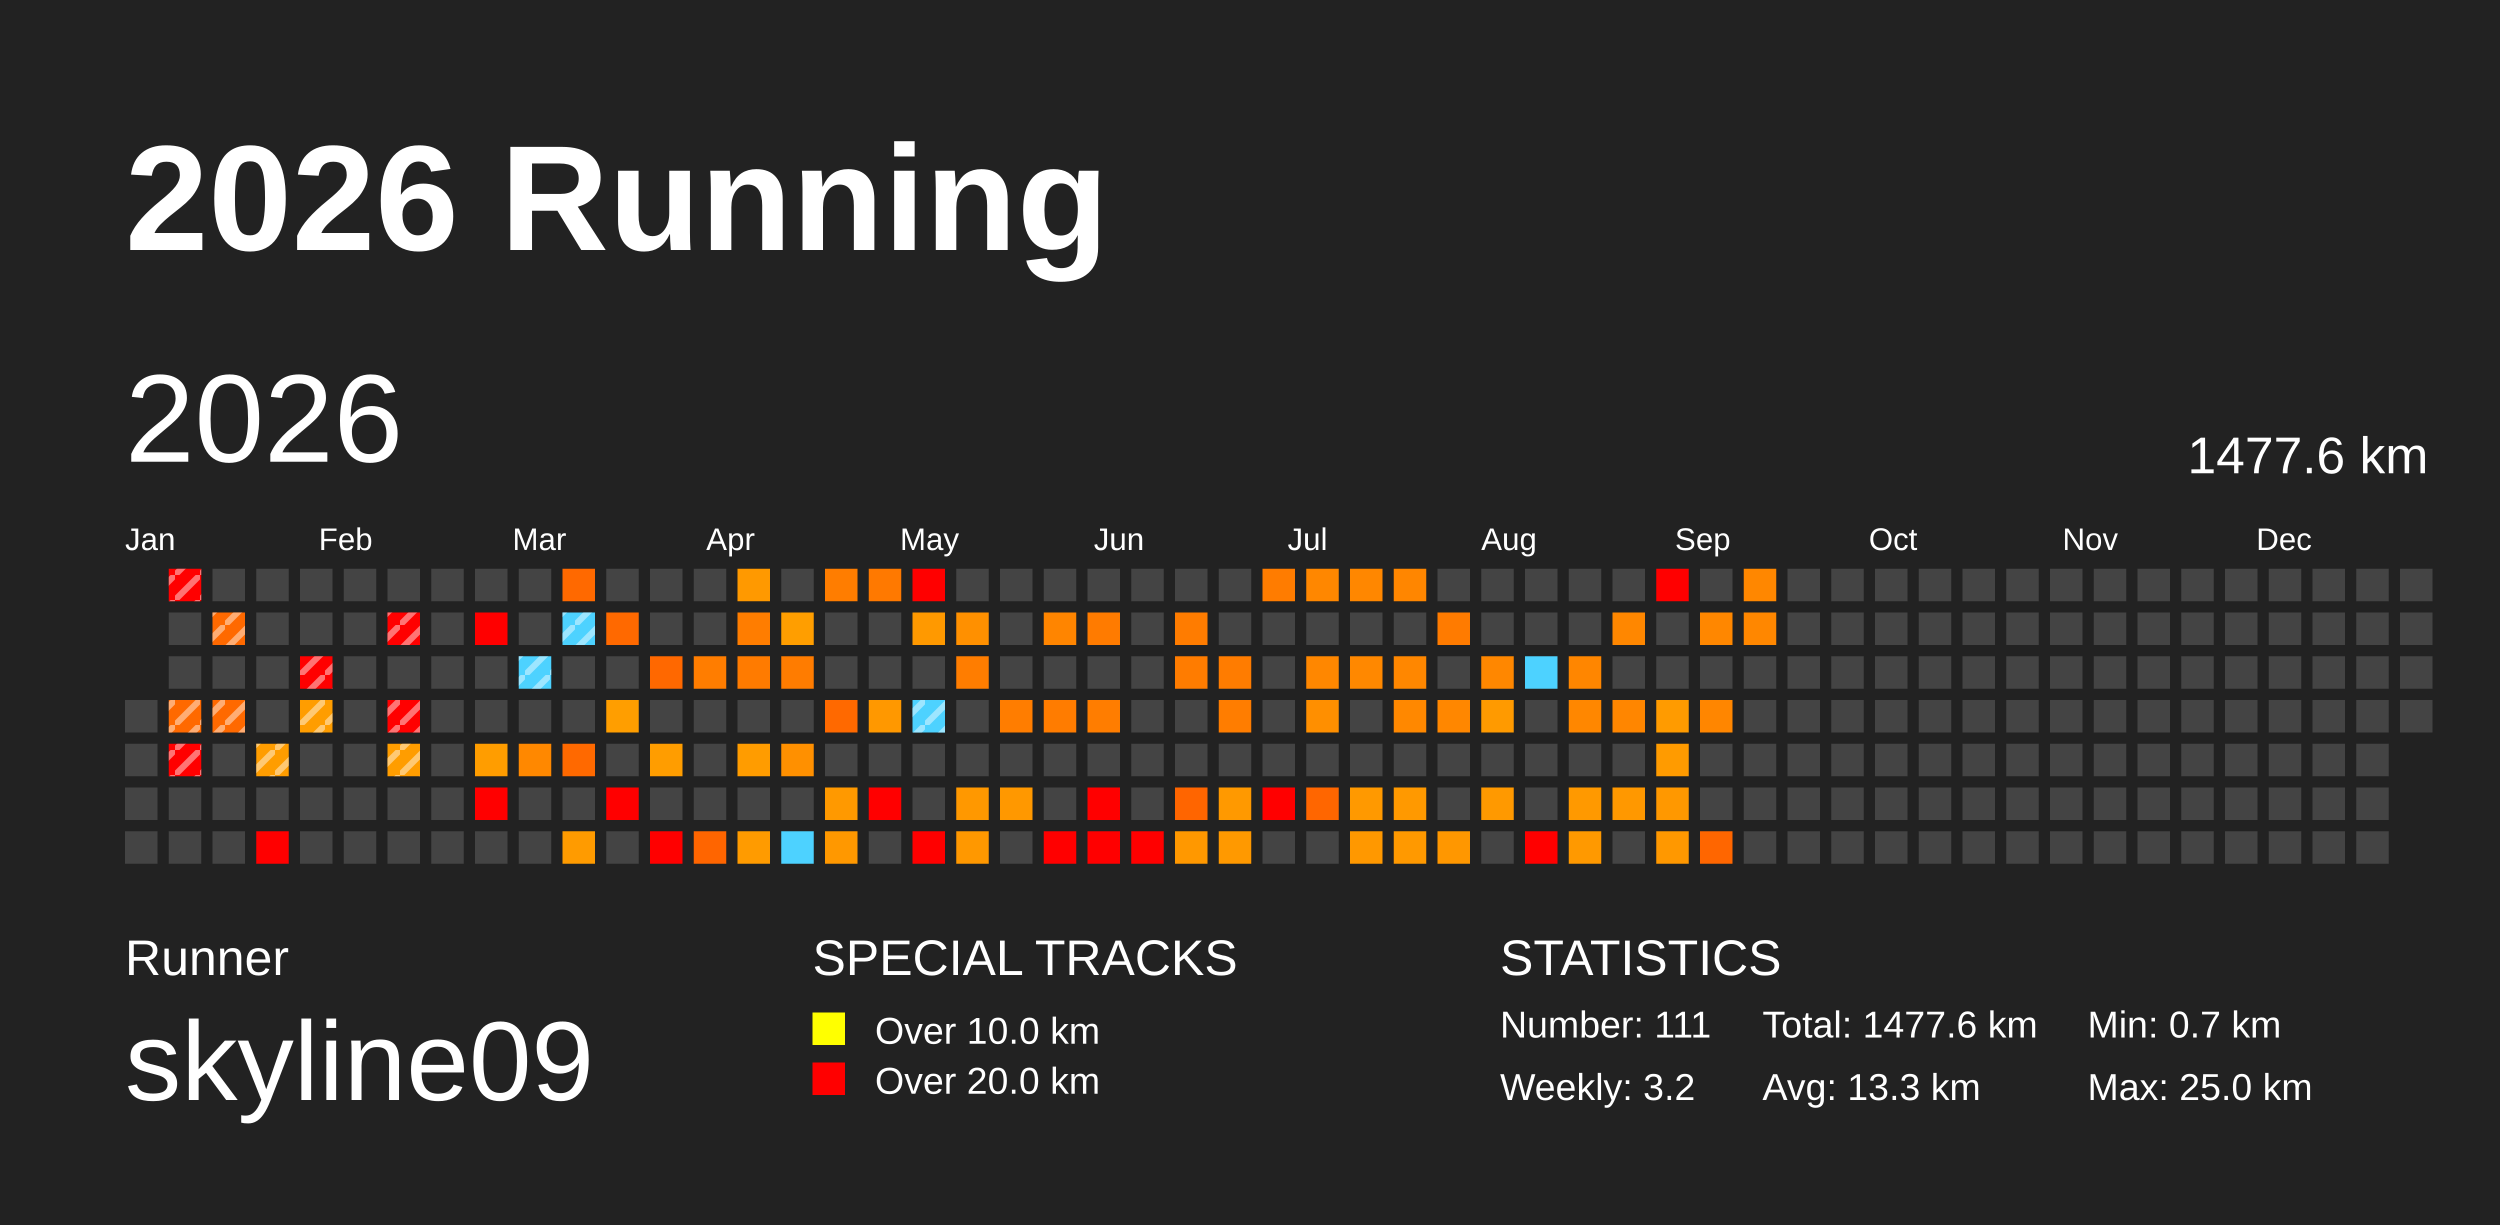
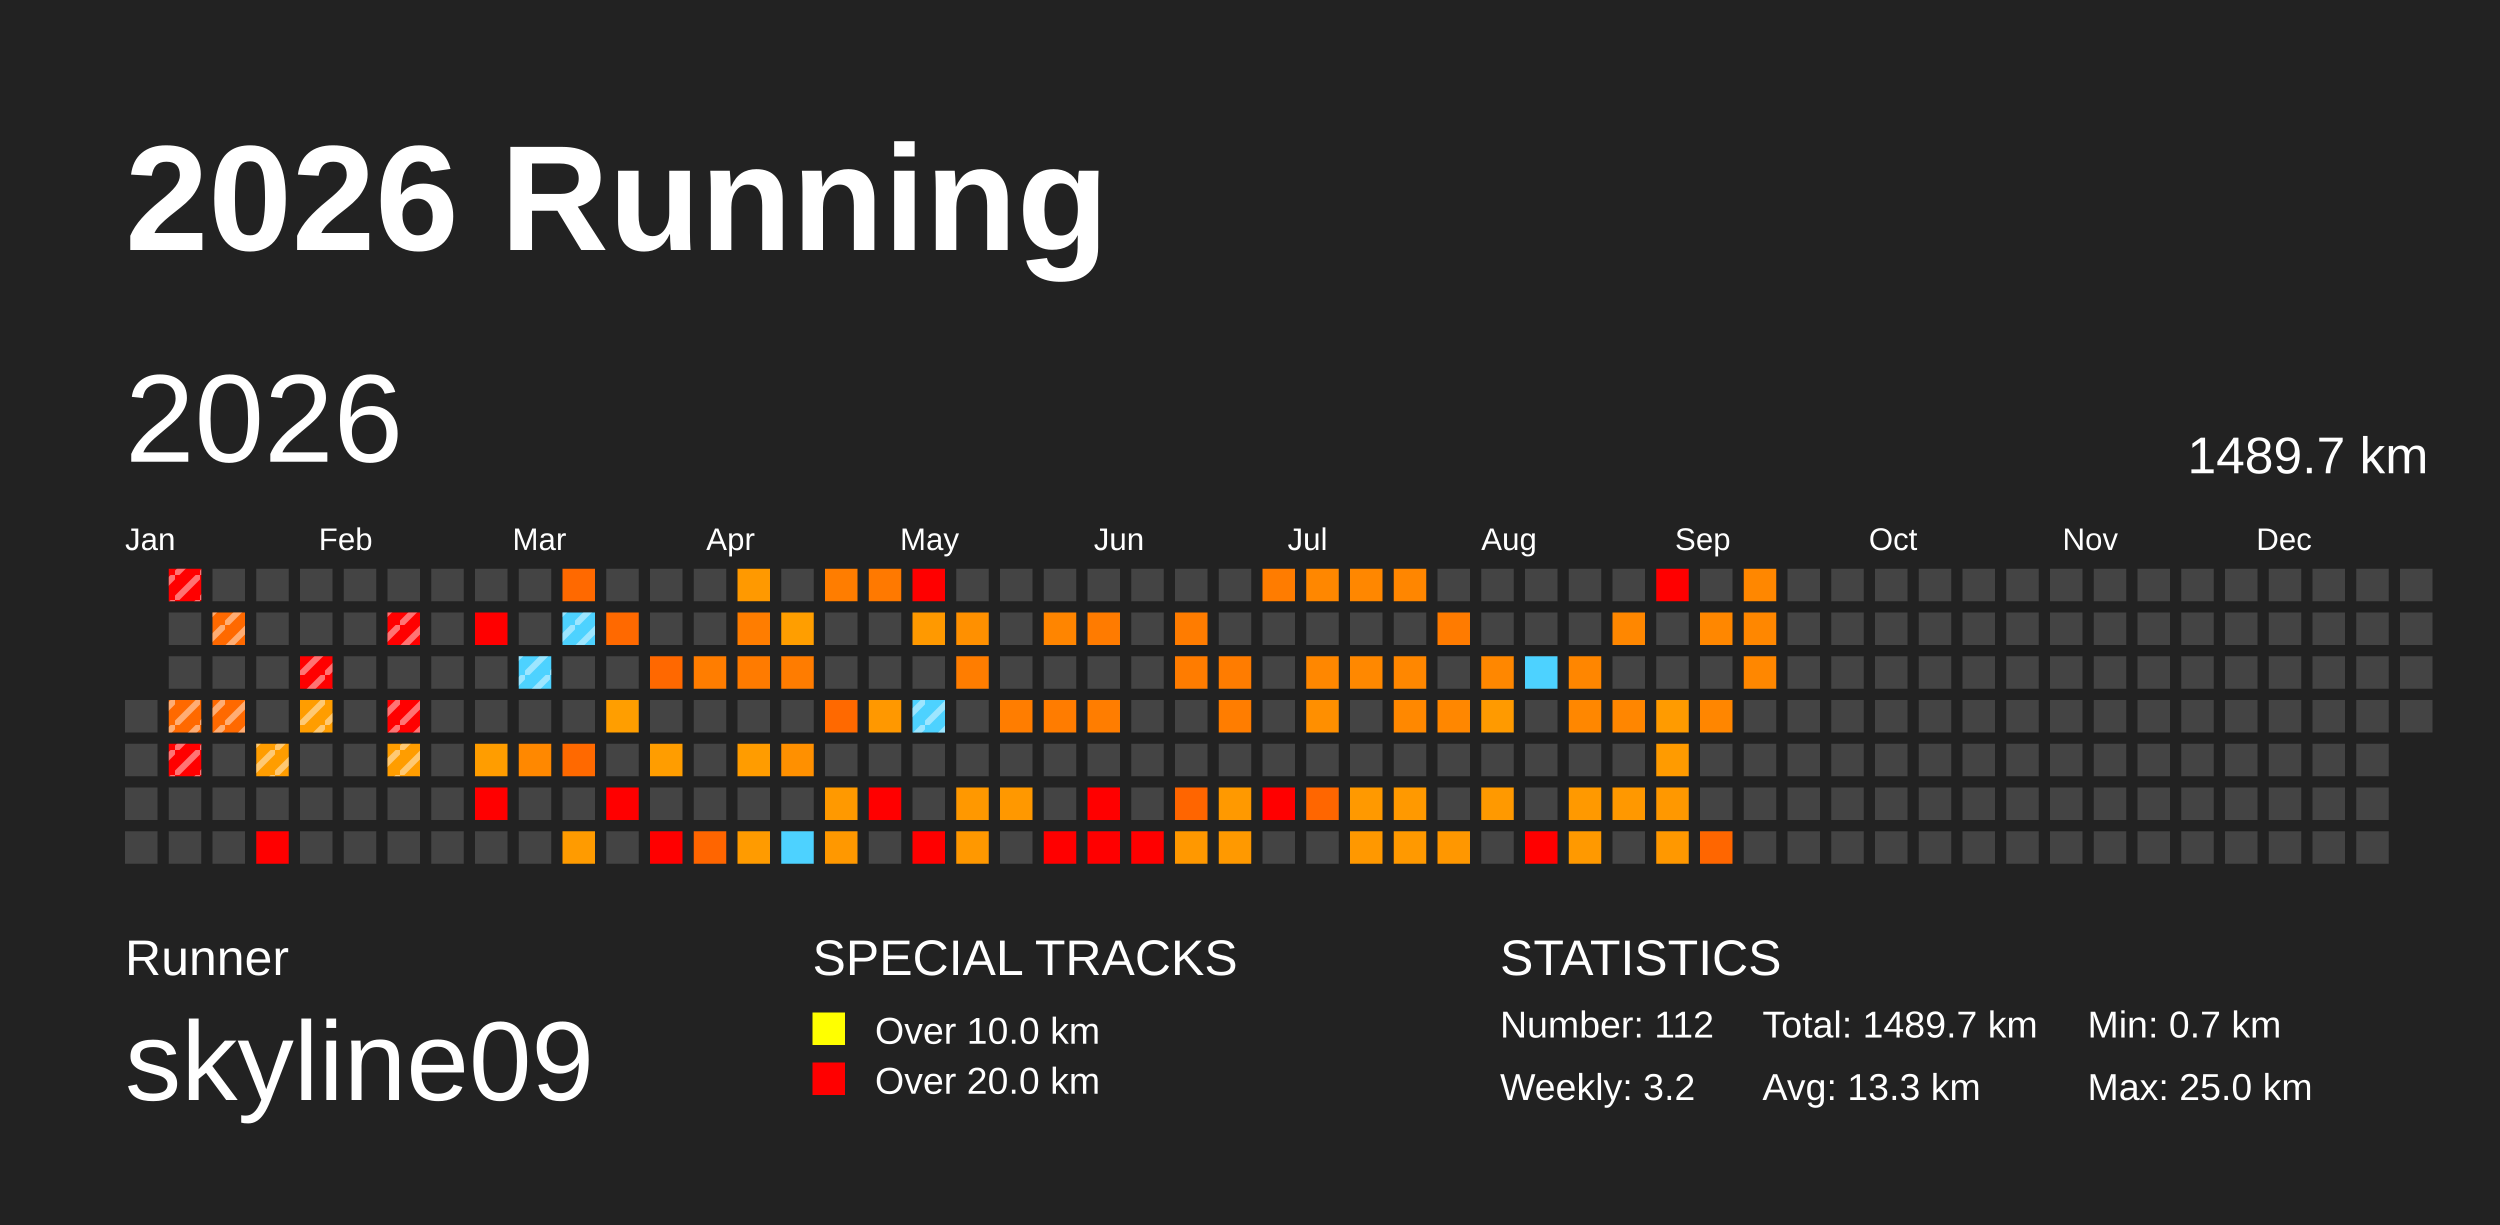
<svg xmlns="http://www.w3.org/2000/svg" baseProfile="full" height="98mm" version="1.1" viewBox="0,0,200,98" width="200mm">
  <defs>
    <pattern height="2" id="indoor-stripe" patternUnits="userSpaceOnUse" width="2">
      <line stroke="white" stroke-opacity="0.45" stroke-width="0.5" x1="0" x2="2" y1="2" y2="0" />
    </pattern>
  </defs>
  <rect fill="#222222" height="98" width="200" x="0" y="0" />
  <text fill="#FFFFFF" style="font-size:12px; font-family:Arial; font-weight:bold;" x="10" y="20">2026 Running</text>
  <text fill="#FFFFFF" style="font-size:4px; font-family:Arial" x="10" y="78">Runner</text>
  <text fill="#FFFFFF" style="font-size:9px; font-family:Arial" x="10" y="88">skyline09</text>
  <text fill="#FFFFFF" style="font-size:4px; font-family:Arial" x="65" y="78">SPECIAL TRACKS</text>
  <rect fill="yellow" height="2.6" width="2.6" x="65" y="81" />
  <text fill="#FFFFFF" style="font-size:3px; font-family:Arial" x="70" y="83.5">Over 10.0 km</text>
  <rect fill="red" height="2.6" width="2.6" x="65" y="85" />
  <text fill="#FFFFFF" style="font-size:3px; font-family:Arial" x="70" y="87.5">Over 20.0 km</text>
  <text fill="#FFFFFF" style="font-size:4px; font-family:Arial" x="120" y="78">STATISTICS</text>
-   <text fill="#FFFFFF" style="font-size:3px; font-family:Arial" x="120" y="83">Number: 111</text>
+   <text fill="#FFFFFF" style="font-size:3px; font-family:Arial" x="120" y="83">Number: 112</text>
  <text fill="#FFFFFF" style="font-size:3px; font-family:Arial" x="120" y="88">Weekly: 3.2</text>
-   <text fill="#FFFFFF" style="font-size:3px; font-family:Arial" x="141" y="83">Total: 1477.6 km</text>
+   <text fill="#FFFFFF" style="font-size:3px; font-family:Arial" x="141" y="83">Total: 1489.7 km</text>
  <text fill="#FFFFFF" style="font-size:3px; font-family:Arial" x="141" y="88">Avg: 13.3 km</text>
  <text fill="#FFFFFF" style="font-size:3px; font-family:Arial" x="167" y="83">Min: 0.7 km</text>
  <text fill="#FFFFFF" style="font-size:3px; font-family:Arial" x="167" y="88">Max: 25.0 km</text>
  <text dominant-baseline="hanging" fill="#FFFFFF" style="font-size:10.0px; font-family:Arial;" x="10" y="30">2026</text>
-   <text dominant-baseline="hanging" fill="#FFFFFF" style="font-size:4.125px; font-family:Arial;" x="175" y="35">1477.6 km</text>
+   <text dominant-baseline="hanging" fill="#FFFFFF" style="font-size:4.125px; font-family:Arial;" x="175" y="35">1489.7 km</text>
  <text fill="#FFFFFF" style="font-size:2.5px; font-family:Arial" x="10.0" y="44">Jan</text>
  <text fill="#FFFFFF" style="font-size:2.5px; font-family:Arial" x="25.5" y="44">Feb</text>
  <text fill="#FFFFFF" style="font-size:2.5px; font-family:Arial" x="41.0" y="44">Mar</text>
  <text fill="#FFFFFF" style="font-size:2.5px; font-family:Arial" x="56.5" y="44">Apr</text>
  <text fill="#FFFFFF" style="font-size:2.5px; font-family:Arial" x="72.0" y="44">May</text>
  <text fill="#FFFFFF" style="font-size:2.5px; font-family:Arial" x="87.5" y="44">Jun</text>
  <text fill="#FFFFFF" style="font-size:2.5px; font-family:Arial" x="103.0" y="44">Jul</text>
  <text fill="#FFFFFF" style="font-size:2.5px; font-family:Arial" x="118.5" y="44">Aug</text>
  <text fill="#FFFFFF" style="font-size:2.5px; font-family:Arial" x="134.0" y="44">Sep</text>
  <text fill="#FFFFFF" style="font-size:2.5px; font-family:Arial" x="149.5" y="44">Oct</text>
  <text fill="#FFFFFF" style="font-size:2.5px; font-family:Arial" x="165.0" y="44">Nov</text>
  <text fill="#FFFFFF" style="font-size:2.5px; font-family:Arial" x="180.5" y="44">Dec</text>
  <rect fill="#444444" height="2.6" width="2.6" x="10.0" y="56.0" />
  <rect fill="#444444" height="2.6" width="2.6" x="10.0" y="59.5" />
  <rect fill="#444444" height="2.6" width="2.6" x="10.0" y="63.0" />
  <rect fill="#444444" height="2.6" width="2.6" x="10.0" y="66.5" />
  <rect fill="red" height="2.6" width="2.6" x="13.5" y="45.5" />
  <rect fill="url(#indoor-stripe)" height="2.6" style="pointer-events: none;" width="2.6" x="13.5" y="45.5" />
  <rect fill="#444444" height="2.6" width="2.6" x="13.5" y="49.0" />
  <rect fill="#444444" height="2.6" width="2.6" x="13.5" y="52.5" />
  <rect fill="#ff6900" height="2.6" width="2.6" x="13.5" y="56.0" />
  <rect fill="url(#indoor-stripe)" height="2.6" style="pointer-events: none;" width="2.6" x="13.5" y="56.0" />
  <rect fill="red" height="2.6" width="2.6" x="13.5" y="59.5" />
  <rect fill="url(#indoor-stripe)" height="2.6" style="pointer-events: none;" width="2.6" x="13.5" y="59.5" />
  <rect fill="#444444" height="2.6" width="2.6" x="13.5" y="63.0" />
  <rect fill="#444444" height="2.6" width="2.6" x="13.5" y="66.5" />
  <rect fill="#444444" height="2.6" width="2.6" x="17.0" y="45.5" />
  <rect fill="#ff6900" height="2.6" width="2.6" x="17.0" y="49.0" />
  <rect fill="url(#indoor-stripe)" height="2.6" style="pointer-events: none;" width="2.6" x="17.0" y="49.0" />
  <rect fill="#444444" height="2.6" width="2.6" x="17.0" y="52.5" />
  <rect fill="#ff6900" height="2.6" width="2.6" x="17.0" y="56.0" />
  <rect fill="url(#indoor-stripe)" height="2.6" style="pointer-events: none;" width="2.6" x="17.0" y="56.0" />
  <rect fill="#444444" height="2.6" width="2.6" x="17.0" y="59.5" />
  <rect fill="#444444" height="2.6" width="2.6" x="17.0" y="63.0" />
  <rect fill="#444444" height="2.6" width="2.6" x="17.0" y="66.5" />
  <rect fill="#444444" height="2.6" width="2.6" x="20.5" y="45.5" />
  <rect fill="#444444" height="2.6" width="2.6" x="20.5" y="49.0" />
  <rect fill="#444444" height="2.6" width="2.6" x="20.5" y="52.5" />
  <rect fill="#444444" height="2.6" width="2.6" x="20.5" y="56.0" />
  <rect fill="#ff9d00" height="2.6" width="2.6" x="20.5" y="59.5" />
  <rect fill="url(#indoor-stripe)" height="2.6" style="pointer-events: none;" width="2.6" x="20.5" y="59.5" />
  <rect fill="#444444" height="2.6" width="2.6" x="20.5" y="63.0" />
  <rect fill="red" height="2.6" width="2.6" x="20.5" y="66.5" />
  <rect fill="#444444" height="2.6" width="2.6" x="24.0" y="45.5" />
  <rect fill="#444444" height="2.6" width="2.6" x="24.0" y="49.0" />
  <rect fill="red" height="2.6" width="2.6" x="24.0" y="52.5" />
  <rect fill="url(#indoor-stripe)" height="2.6" style="pointer-events: none;" width="2.6" x="24.0" y="52.5" />
  <rect fill="#ff9d00" height="2.6" width="2.6" x="24.0" y="56.0" />
  <rect fill="url(#indoor-stripe)" height="2.6" style="pointer-events: none;" width="2.6" x="24.0" y="56.0" />
  <rect fill="#444444" height="2.6" width="2.6" x="24.0" y="59.5" />
  <rect fill="#444444" height="2.6" width="2.6" x="24.0" y="63.0" />
  <rect fill="#444444" height="2.6" width="2.6" x="24.0" y="66.5" />
  <rect fill="#444444" height="2.6" width="2.6" x="27.5" y="45.5" />
  <rect fill="#444444" height="2.6" width="2.6" x="27.5" y="49.0" />
  <rect fill="#444444" height="2.6" width="2.6" x="27.5" y="52.5" />
  <rect fill="#444444" height="2.6" width="2.6" x="27.5" y="56.0" />
  <rect fill="#444444" height="2.6" width="2.6" x="27.5" y="59.5" />
  <rect fill="#444444" height="2.6" width="2.6" x="27.5" y="63.0" />
  <rect fill="#444444" height="2.6" width="2.6" x="27.5" y="66.5" />
  <rect fill="#444444" height="2.6" width="2.6" x="31.0" y="45.5" />
  <rect fill="red" height="2.6" width="2.6" x="31.0" y="49.0" />
  <rect fill="url(#indoor-stripe)" height="2.6" style="pointer-events: none;" width="2.6" x="31.0" y="49.0" />
  <rect fill="#444444" height="2.6" width="2.6" x="31.0" y="52.5" />
  <rect fill="red" height="2.6" width="2.6" x="31.0" y="56.0" />
  <rect fill="url(#indoor-stripe)" height="2.6" style="pointer-events: none;" width="2.6" x="31.0" y="56.0" />
  <rect fill="#ff9d00" height="2.6" width="2.6" x="31.0" y="59.5" />
  <rect fill="url(#indoor-stripe)" height="2.6" style="pointer-events: none;" width="2.6" x="31.0" y="59.5" />
  <rect fill="#444444" height="2.6" width="2.6" x="31.0" y="63.0" />
  <rect fill="#444444" height="2.6" width="2.6" x="31.0" y="66.5" />
  <rect fill="#444444" height="2.6" width="2.6" x="34.5" y="45.5" />
  <rect fill="#444444" height="2.6" width="2.6" x="34.5" y="49.0" />
  <rect fill="#444444" height="2.6" width="2.6" x="34.5" y="52.5" />
  <rect fill="#444444" height="2.6" width="2.6" x="34.5" y="56.0" />
  <rect fill="#444444" height="2.6" width="2.6" x="34.5" y="59.5" />
  <rect fill="#444444" height="2.6" width="2.6" x="34.5" y="63.0" />
  <rect fill="#444444" height="2.6" width="2.6" x="34.5" y="66.5" />
  <rect fill="#444444" height="2.6" width="2.6" x="38.0" y="45.5" />
  <rect fill="red" height="2.6" width="2.6" x="38.0" y="49.0" />
  <rect fill="#444444" height="2.6" width="2.6" x="38.0" y="52.5" />
  <rect fill="#444444" height="2.6" width="2.6" x="38.0" y="56.0" />
  <rect fill="#ff9d00" height="2.6" width="2.6" x="38.0" y="59.5" />
  <rect fill="red" height="2.6" width="2.6" x="38.0" y="63.0" />
  <rect fill="#444444" height="2.6" width="2.6" x="38.0" y="66.5" />
  <rect fill="#444444" height="2.6" width="2.6" x="41.5" y="45.5" />
  <rect fill="#444444" height="2.6" width="2.6" x="41.5" y="49.0" />
  <rect fill="#4dd2ff" height="2.6" width="2.6" x="41.5" y="52.5" />
  <rect fill="url(#indoor-stripe)" height="2.6" style="pointer-events: none;" width="2.6" x="41.5" y="52.5" />
  <rect fill="#444444" height="2.6" width="2.6" x="41.5" y="56.0" />
  <rect fill="#ff8800" height="2.6" width="2.6" x="41.5" y="59.5" />
  <rect fill="#444444" height="2.6" width="2.6" x="41.5" y="63.0" />
  <rect fill="#444444" height="2.6" width="2.6" x="41.5" y="66.5" />
  <rect fill="#ff6900" height="2.6" width="2.6" x="45.0" y="45.5" />
  <rect fill="#4dd2ff" height="2.6" width="2.6" x="45.0" y="49.0" />
  <rect fill="url(#indoor-stripe)" height="2.6" style="pointer-events: none;" width="2.6" x="45.0" y="49.0" />
  <rect fill="#444444" height="2.6" width="2.6" x="45.0" y="52.5" />
  <rect fill="#444444" height="2.6" width="2.6" x="45.0" y="56.0" />
  <rect fill="#ff6900" height="2.6" width="2.6" x="45.0" y="59.5" />
  <rect fill="#444444" height="2.6" width="2.6" x="45.0" y="63.0" />
  <rect fill="#ff9b00" height="2.6" width="2.6" x="45.0" y="66.5" />
  <rect fill="#444444" height="2.6" width="2.6" x="48.5" y="45.5" />
  <rect fill="#ff6900" height="2.6" width="2.6" x="48.5" y="49.0" />
  <rect fill="#444444" height="2.6" width="2.6" x="48.5" y="52.5" />
  <rect fill="#ff9e00" height="2.6" width="2.6" x="48.5" y="56.0" />
  <rect fill="#444444" height="2.6" width="2.6" x="48.5" y="59.5" />
  <rect fill="red" height="2.6" width="2.6" x="48.5" y="63.0" />
  <rect fill="#444444" height="2.6" width="2.6" x="48.5" y="66.5" />
  <rect fill="#444444" height="2.6" width="2.6" x="52.0" y="45.5" />
  <rect fill="#444444" height="2.6" width="2.6" x="52.0" y="49.0" />
  <rect fill="#ff6800" height="2.6" width="2.6" x="52.0" y="52.5" />
  <rect fill="#444444" height="2.6" width="2.6" x="52.0" y="56.0" />
  <rect fill="#ff9d00" height="2.6" width="2.6" x="52.0" y="59.5" />
  <rect fill="#444444" height="2.6" width="2.6" x="52.0" y="63.0" />
  <rect fill="red" height="2.6" width="2.6" x="52.0" y="66.5" />
  <rect fill="#444444" height="2.6" width="2.6" x="55.5" y="45.5" />
  <rect fill="#444444" height="2.6" width="2.6" x="55.5" y="49.0" />
  <rect fill="#ff7d00" height="2.6" width="2.6" x="55.5" y="52.5" />
  <rect fill="#444444" height="2.6" width="2.6" x="55.5" y="56.0" />
  <rect fill="#444444" height="2.6" width="2.6" x="55.5" y="59.5" />
  <rect fill="#444444" height="2.6" width="2.6" x="55.5" y="63.0" />
  <rect fill="#ff6500" height="2.6" width="2.6" x="55.5" y="66.5" />
  <rect fill="#ff9900" height="2.6" width="2.6" x="59.0" y="45.5" />
  <rect fill="#ff7d00" height="2.6" width="2.6" x="59.0" y="49.0" />
  <rect fill="#ff7b00" height="2.6" width="2.6" x="59.0" y="52.5" />
  <rect fill="#444444" height="2.6" width="2.6" x="59.0" y="56.0" />
  <rect fill="#ff9c00" height="2.6" width="2.6" x="59.0" y="59.5" />
  <rect fill="#444444" height="2.6" width="2.6" x="59.0" y="63.0" />
  <rect fill="#ff9b00" height="2.6" width="2.6" x="59.0" y="66.5" />
  <rect fill="#444444" height="2.6" width="2.6" x="62.5" y="45.5" />
  <rect fill="#ff9e00" height="2.6" width="2.6" x="62.5" y="49.0" />
  <rect fill="#ff7c00" height="2.6" width="2.6" x="62.5" y="52.5" />
  <rect fill="#444444" height="2.6" width="2.6" x="62.5" y="56.0" />
  <rect fill="#ff9000" height="2.6" width="2.6" x="62.5" y="59.5" />
  <rect fill="#444444" height="2.6" width="2.6" x="62.5" y="63.0" />
  <rect fill="#4dd2ff" height="2.6" width="2.6" x="62.5" y="66.5" />
  <rect fill="#ff7d00" height="2.6" width="2.6" x="66.0" y="45.5" />
  <rect fill="#444444" height="2.6" width="2.6" x="66.0" y="49.0" />
  <rect fill="#444444" height="2.6" width="2.6" x="66.0" y="52.5" />
  <rect fill="#ff6900" height="2.6" width="2.6" x="66.0" y="56.0" />
  <rect fill="#444444" height="2.6" width="2.6" x="66.0" y="59.5" />
  <rect fill="#ff9900" height="2.6" width="2.6" x="66.0" y="63.0" />
  <rect fill="#ff9800" height="2.6" width="2.6" x="66.0" y="66.5" />
  <rect fill="#ff7900" height="2.6" width="2.6" x="69.5" y="45.5" />
  <rect fill="#444444" height="2.6" width="2.6" x="69.5" y="49.0" />
  <rect fill="#444444" height="2.6" width="2.6" x="69.5" y="52.5" />
  <rect fill="#ff9800" height="2.6" width="2.6" x="69.5" y="56.0" />
  <rect fill="#444444" height="2.6" width="2.6" x="69.5" y="59.5" />
  <rect fill="red" height="2.6" width="2.6" x="69.5" y="63.0" />
  <rect fill="#444444" height="2.6" width="2.6" x="69.5" y="66.5" />
  <rect fill="red" height="2.6" width="2.6" x="73.0" y="45.5" />
  <rect fill="#ff9900" height="2.6" width="2.6" x="73.0" y="49.0" />
  <rect fill="#444444" height="2.6" width="2.6" x="73.0" y="52.5" />
  <rect fill="#4dd2ff" height="2.6" width="2.6" x="73.0" y="56.0" />
  <rect fill="url(#indoor-stripe)" height="2.6" style="pointer-events: none;" width="2.6" x="73.0" y="56.0" />
  <rect fill="#444444" height="2.6" width="2.6" x="73.0" y="59.5" />
  <rect fill="#444444" height="2.6" width="2.6" x="73.0" y="63.0" />
  <rect fill="red" height="2.6" width="2.6" x="73.0" y="66.5" />
  <rect fill="#444444" height="2.6" width="2.6" x="76.5" y="45.5" />
  <rect fill="#ff9000" height="2.6" width="2.6" x="76.5" y="49.0" />
  <rect fill="#ff7d00" height="2.6" width="2.6" x="76.5" y="52.5" />
  <rect fill="#444444" height="2.6" width="2.6" x="76.5" y="56.0" />
  <rect fill="#444444" height="2.6" width="2.6" x="76.5" y="59.5" />
  <rect fill="#ff9800" height="2.6" width="2.6" x="76.5" y="63.0" />
  <rect fill="#ff9800" height="2.6" width="2.6" x="76.5" y="66.5" />
  <rect fill="#444444" height="2.6" width="2.6" x="80.0" y="45.5" />
  <rect fill="#444444" height="2.6" width="2.6" x="80.0" y="49.0" />
  <rect fill="#444444" height="2.6" width="2.6" x="80.0" y="52.5" />
  <rect fill="#ff7d00" height="2.6" width="2.6" x="80.0" y="56.0" />
  <rect fill="#444444" height="2.6" width="2.6" x="80.0" y="59.5" />
  <rect fill="#ff9800" height="2.6" width="2.6" x="80.0" y="63.0" />
  <rect fill="#444444" height="2.6" width="2.6" x="80.0" y="66.5" />
  <rect fill="#444444" height="2.6" width="2.6" x="83.5" y="45.5" />
  <rect fill="#ff8500" height="2.6" width="2.6" x="83.5" y="49.0" />
  <rect fill="#444444" height="2.6" width="2.6" x="83.5" y="52.5" />
  <rect fill="#ff7c00" height="2.6" width="2.6" x="83.5" y="56.0" />
  <rect fill="#444444" height="2.6" width="2.6" x="83.5" y="59.5" />
  <rect fill="#444444" height="2.6" width="2.6" x="83.5" y="63.0" />
  <rect fill="red" height="2.6" width="2.6" x="83.5" y="66.5" />
  <rect fill="#444444" height="2.6" width="2.6" x="87.0" y="45.5" />
  <rect fill="#ff7b00" height="2.6" width="2.6" x="87.0" y="49.0" />
  <rect fill="#444444" height="2.6" width="2.6" x="87.0" y="52.5" />
  <rect fill="#ff7d00" height="2.6" width="2.6" x="87.0" y="56.0" />
  <rect fill="#444444" height="2.6" width="2.6" x="87.0" y="59.5" />
  <rect fill="red" height="2.6" width="2.6" x="87.0" y="63.0" />
  <rect fill="red" height="2.6" width="2.6" x="87.0" y="66.5" />
  <rect fill="#444444" height="2.6" width="2.6" x="90.5" y="45.5" />
  <rect fill="#444444" height="2.6" width="2.6" x="90.5" y="49.0" />
  <rect fill="#444444" height="2.6" width="2.6" x="90.5" y="52.5" />
  <rect fill="#444444" height="2.6" width="2.6" x="90.5" y="56.0" />
  <rect fill="#444444" height="2.6" width="2.6" x="90.5" y="59.5" />
  <rect fill="#444444" height="2.6" width="2.6" x="90.5" y="63.0" />
  <rect fill="red" height="2.6" width="2.6" x="90.5" y="66.5" />
  <rect fill="#444444" height="2.6" width="2.6" x="94.0" y="45.5" />
  <rect fill="#ff7c00" height="2.6" width="2.6" x="94.0" y="49.0" />
  <rect fill="#ff7c00" height="2.6" width="2.6" x="94.0" y="52.5" />
  <rect fill="#444444" height="2.6" width="2.6" x="94.0" y="56.0" />
  <rect fill="#444444" height="2.6" width="2.6" x="94.0" y="59.5" />
  <rect fill="#ff6500" height="2.6" width="2.6" x="94.0" y="63.0" />
  <rect fill="#ff9800" height="2.6" width="2.6" x="94.0" y="66.5" />
  <rect fill="#444444" height="2.6" width="2.6" x="97.5" y="45.5" />
  <rect fill="#444444" height="2.6" width="2.6" x="97.5" y="49.0" />
  <rect fill="#ff7c00" height="2.6" width="2.6" x="97.5" y="52.5" />
  <rect fill="#ff7d00" height="2.6" width="2.6" x="97.5" y="56.0" />
  <rect fill="#444444" height="2.6" width="2.6" x="97.5" y="59.5" />
  <rect fill="#ff9900" height="2.6" width="2.6" x="97.5" y="63.0" />
  <rect fill="#ff9900" height="2.6" width="2.6" x="97.5" y="66.5" />
  <rect fill="#ff7c00" height="2.6" width="2.6" x="101.0" y="45.5" />
  <rect fill="#444444" height="2.6" width="2.6" x="101.0" y="49.0" />
  <rect fill="#444444" height="2.6" width="2.6" x="101.0" y="52.5" />
  <rect fill="#444444" height="2.6" width="2.6" x="101.0" y="56.0" />
  <rect fill="#444444" height="2.6" width="2.6" x="101.0" y="59.5" />
  <rect fill="red" height="2.6" width="2.6" x="101.0" y="63.0" />
  <rect fill="#444444" height="2.6" width="2.6" x="101.0" y="66.5" />
  <rect fill="#ff8700" height="2.6" width="2.6" x="104.5" y="45.5" />
  <rect fill="#444444" height="2.6" width="2.6" x="104.5" y="49.0" />
  <rect fill="#ff8700" height="2.6" width="2.6" x="104.5" y="52.5" />
  <rect fill="#ff8f00" height="2.6" width="2.6" x="104.5" y="56.0" />
  <rect fill="#444444" height="2.6" width="2.6" x="104.5" y="59.5" />
  <rect fill="#ff6600" height="2.6" width="2.6" x="104.5" y="63.0" />
  <rect fill="#444444" height="2.6" width="2.6" x="104.5" y="66.5" />
  <rect fill="#ff8700" height="2.6" width="2.6" x="108.0" y="45.5" />
  <rect fill="#444444" height="2.6" width="2.6" x="108.0" y="49.0" />
  <rect fill="#ff8800" height="2.6" width="2.6" x="108.0" y="52.5" />
  <rect fill="#444444" height="2.6" width="2.6" x="108.0" y="56.0" />
  <rect fill="#444444" height="2.6" width="2.6" x="108.0" y="59.5" />
  <rect fill="#ff9900" height="2.6" width="2.6" x="108.0" y="63.0" />
  <rect fill="#ff9800" height="2.6" width="2.6" x="108.0" y="66.5" />
  <rect fill="#ff8600" height="2.6" width="2.6" x="111.5" y="45.5" />
  <rect fill="#444444" height="2.6" width="2.6" x="111.5" y="49.0" />
  <rect fill="#ff8700" height="2.6" width="2.6" x="111.5" y="52.5" />
  <rect fill="#ff8800" height="2.6" width="2.6" x="111.5" y="56.0" />
  <rect fill="#444444" height="2.6" width="2.6" x="111.5" y="59.5" />
  <rect fill="#ff9900" height="2.6" width="2.6" x="111.5" y="63.0" />
  <rect fill="#ff9900" height="2.6" width="2.6" x="111.5" y="66.5" />
  <rect fill="#444444" height="2.6" width="2.6" x="115.0" y="45.5" />
  <rect fill="#ff7b00" height="2.6" width="2.6" x="115.0" y="49.0" />
  <rect fill="#444444" height="2.6" width="2.6" x="115.0" y="52.5" />
  <rect fill="#ff8700" height="2.6" width="2.6" x="115.0" y="56.0" />
  <rect fill="#444444" height="2.6" width="2.6" x="115.0" y="59.5" />
  <rect fill="#444444" height="2.6" width="2.6" x="115.0" y="63.0" />
  <rect fill="#ff9700" height="2.6" width="2.6" x="115.0" y="66.5" />
  <rect fill="#444444" height="2.6" width="2.6" x="118.5" y="45.5" />
  <rect fill="#444444" height="2.6" width="2.6" x="118.5" y="49.0" />
  <rect fill="#ff8700" height="2.6" width="2.6" x="118.5" y="52.5" />
  <rect fill="#ff9a00" height="2.6" width="2.6" x="118.5" y="56.0" />
  <rect fill="#444444" height="2.6" width="2.6" x="118.5" y="59.5" />
  <rect fill="#ff9900" height="2.6" width="2.6" x="118.5" y="63.0" />
  <rect fill="#444444" height="2.6" width="2.6" x="118.5" y="66.5" />
  <rect fill="#444444" height="2.6" width="2.6" x="122.0" y="45.5" />
  <rect fill="#444444" height="2.6" width="2.6" x="122.0" y="49.0" />
  <rect fill="#4dd2ff" height="2.6" width="2.6" x="122.0" y="52.5" />
  <rect fill="#444444" height="2.6" width="2.6" x="122.0" y="56.0" />
  <rect fill="#444444" height="2.6" width="2.6" x="122.0" y="59.5" />
  <rect fill="#444444" height="2.6" width="2.6" x="122.0" y="63.0" />
  <rect fill="red" height="2.6" width="2.6" x="122.0" y="66.5" />
  <rect fill="#444444" height="2.6" width="2.6" x="125.5" y="45.5" />
  <rect fill="#444444" height="2.6" width="2.6" x="125.5" y="49.0" />
  <rect fill="#ff8600" height="2.6" width="2.6" x="125.5" y="52.5" />
  <rect fill="#ff8700" height="2.6" width="2.6" x="125.5" y="56.0" />
  <rect fill="#444444" height="2.6" width="2.6" x="125.5" y="59.5" />
  <rect fill="#ff9900" height="2.6" width="2.6" x="125.5" y="63.0" />
  <rect fill="#ff9900" height="2.6" width="2.6" x="125.5" y="66.5" />
  <rect fill="#444444" height="2.6" width="2.6" x="129.0" y="45.5" />
  <rect fill="#ff8700" height="2.6" width="2.6" x="129.0" y="49.0" />
  <rect fill="#444444" height="2.6" width="2.6" x="129.0" y="52.5" />
  <rect fill="#ff8600" height="2.6" width="2.6" x="129.0" y="56.0" />
  <rect fill="#444444" height="2.6" width="2.6" x="129.0" y="59.5" />
  <rect fill="#ff9800" height="2.6" width="2.6" x="129.0" y="63.0" />
  <rect fill="#444444" height="2.6" width="2.6" x="129.0" y="66.5" />
  <rect fill="red" height="2.6" width="2.6" x="132.5" y="45.5" />
  <rect fill="#444444" height="2.6" width="2.6" x="132.5" y="49.0" />
  <rect fill="#444444" height="2.6" width="2.6" x="132.5" y="52.5" />
  <rect fill="#ff9b00" height="2.6" width="2.6" x="132.5" y="56.0" />
  <rect fill="#ff9b00" height="2.6" width="2.6" x="132.5" y="59.5" />
  <rect fill="#ff9800" height="2.6" width="2.6" x="132.5" y="63.0" />
  <rect fill="#ff9800" height="2.6" width="2.6" x="132.5" y="66.5" />
  <rect fill="#444444" height="2.6" width="2.6" x="136.0" y="45.5" />
  <rect fill="#ff8700" height="2.6" width="2.6" x="136.0" y="49.0" />
  <rect fill="#444444" height="2.6" width="2.6" x="136.0" y="52.5" />
  <rect fill="#ff8600" height="2.6" width="2.6" x="136.0" y="56.0" />
  <rect fill="#444444" height="2.6" width="2.6" x="136.0" y="59.5" />
  <rect fill="#444444" height="2.6" width="2.6" x="136.0" y="63.0" />
  <rect fill="#ff6600" height="2.6" width="2.6" x="136.0" y="66.5" />
  <rect fill="#ff8700" height="2.6" width="2.6" x="139.5" y="45.5" />
  <rect fill="#ff8700" height="2.6" width="2.6" x="139.5" y="49.0" />
-   <rect fill="#444444" height="2.6" width="2.6" x="139.5" y="52.5" />
+   <rect fill="#ff8700" height="2.6" width="2.6" x="139.5" y="52.5" />
  <rect fill="#444444" height="2.6" width="2.6" x="139.5" y="56.0" />
  <rect fill="#444444" height="2.6" width="2.6" x="139.5" y="59.5" />
  <rect fill="#444444" height="2.6" width="2.6" x="139.5" y="63.0" />
  <rect fill="#444444" height="2.6" width="2.6" x="139.5" y="66.5" />
  <rect fill="#444444" height="2.6" width="2.6" x="143.0" y="45.5" />
  <rect fill="#444444" height="2.6" width="2.6" x="143.0" y="49.0" />
  <rect fill="#444444" height="2.6" width="2.6" x="143.0" y="52.5" />
  <rect fill="#444444" height="2.6" width="2.6" x="143.0" y="56.0" />
  <rect fill="#444444" height="2.6" width="2.6" x="143.0" y="59.5" />
  <rect fill="#444444" height="2.6" width="2.6" x="143.0" y="63.0" />
  <rect fill="#444444" height="2.6" width="2.6" x="143.0" y="66.5" />
  <rect fill="#444444" height="2.6" width="2.6" x="146.5" y="45.5" />
  <rect fill="#444444" height="2.6" width="2.6" x="146.5" y="49.0" />
  <rect fill="#444444" height="2.6" width="2.6" x="146.5" y="52.5" />
  <rect fill="#444444" height="2.6" width="2.6" x="146.5" y="56.0" />
  <rect fill="#444444" height="2.6" width="2.6" x="146.5" y="59.5" />
  <rect fill="#444444" height="2.6" width="2.6" x="146.5" y="63.0" />
  <rect fill="#444444" height="2.6" width="2.6" x="146.5" y="66.5" />
  <rect fill="#444444" height="2.6" width="2.6" x="150.0" y="45.5" />
  <rect fill="#444444" height="2.6" width="2.6" x="150.0" y="49.0" />
  <rect fill="#444444" height="2.6" width="2.6" x="150.0" y="52.5" />
  <rect fill="#444444" height="2.6" width="2.6" x="150.0" y="56.0" />
  <rect fill="#444444" height="2.6" width="2.6" x="150.0" y="59.5" />
  <rect fill="#444444" height="2.6" width="2.6" x="150.0" y="63.0" />
  <rect fill="#444444" height="2.6" width="2.6" x="150.0" y="66.5" />
  <rect fill="#444444" height="2.6" width="2.6" x="153.5" y="45.5" />
  <rect fill="#444444" height="2.6" width="2.6" x="153.5" y="49.0" />
  <rect fill="#444444" height="2.6" width="2.6" x="153.5" y="52.5" />
  <rect fill="#444444" height="2.6" width="2.6" x="153.5" y="56.0" />
  <rect fill="#444444" height="2.6" width="2.6" x="153.5" y="59.5" />
  <rect fill="#444444" height="2.6" width="2.6" x="153.5" y="63.0" />
  <rect fill="#444444" height="2.6" width="2.6" x="153.5" y="66.5" />
  <rect fill="#444444" height="2.6" width="2.6" x="157.0" y="45.5" />
  <rect fill="#444444" height="2.6" width="2.6" x="157.0" y="49.0" />
  <rect fill="#444444" height="2.6" width="2.6" x="157.0" y="52.5" />
  <rect fill="#444444" height="2.6" width="2.6" x="157.0" y="56.0" />
  <rect fill="#444444" height="2.6" width="2.6" x="157.0" y="59.5" />
  <rect fill="#444444" height="2.6" width="2.6" x="157.0" y="63.0" />
  <rect fill="#444444" height="2.6" width="2.6" x="157.0" y="66.5" />
  <rect fill="#444444" height="2.6" width="2.6" x="160.5" y="45.5" />
  <rect fill="#444444" height="2.6" width="2.6" x="160.5" y="49.0" />
  <rect fill="#444444" height="2.6" width="2.6" x="160.5" y="52.5" />
  <rect fill="#444444" height="2.6" width="2.6" x="160.5" y="56.0" />
  <rect fill="#444444" height="2.6" width="2.6" x="160.5" y="59.5" />
  <rect fill="#444444" height="2.6" width="2.6" x="160.5" y="63.0" />
  <rect fill="#444444" height="2.6" width="2.6" x="160.5" y="66.5" />
  <rect fill="#444444" height="2.6" width="2.6" x="164.0" y="45.5" />
  <rect fill="#444444" height="2.6" width="2.6" x="164.0" y="49.0" />
  <rect fill="#444444" height="2.6" width="2.6" x="164.0" y="52.5" />
  <rect fill="#444444" height="2.6" width="2.6" x="164.0" y="56.0" />
  <rect fill="#444444" height="2.6" width="2.6" x="164.0" y="59.5" />
  <rect fill="#444444" height="2.6" width="2.6" x="164.0" y="63.0" />
  <rect fill="#444444" height="2.6" width="2.6" x="164.0" y="66.5" />
  <rect fill="#444444" height="2.6" width="2.6" x="167.5" y="45.5" />
  <rect fill="#444444" height="2.6" width="2.6" x="167.5" y="49.0" />
  <rect fill="#444444" height="2.6" width="2.6" x="167.5" y="52.5" />
  <rect fill="#444444" height="2.6" width="2.6" x="167.5" y="56.0" />
  <rect fill="#444444" height="2.6" width="2.6" x="167.5" y="59.5" />
  <rect fill="#444444" height="2.6" width="2.6" x="167.5" y="63.0" />
  <rect fill="#444444" height="2.6" width="2.6" x="167.5" y="66.5" />
  <rect fill="#444444" height="2.6" width="2.6" x="171.0" y="45.5" />
  <rect fill="#444444" height="2.6" width="2.6" x="171.0" y="49.0" />
  <rect fill="#444444" height="2.6" width="2.6" x="171.0" y="52.5" />
  <rect fill="#444444" height="2.6" width="2.6" x="171.0" y="56.0" />
  <rect fill="#444444" height="2.6" width="2.6" x="171.0" y="59.5" />
  <rect fill="#444444" height="2.6" width="2.6" x="171.0" y="63.0" />
  <rect fill="#444444" height="2.6" width="2.6" x="171.0" y="66.5" />
  <rect fill="#444444" height="2.6" width="2.6" x="174.5" y="45.5" />
  <rect fill="#444444" height="2.6" width="2.6" x="174.5" y="49.0" />
  <rect fill="#444444" height="2.6" width="2.6" x="174.5" y="52.5" />
  <rect fill="#444444" height="2.6" width="2.6" x="174.5" y="56.0" />
  <rect fill="#444444" height="2.6" width="2.6" x="174.5" y="59.5" />
  <rect fill="#444444" height="2.6" width="2.6" x="174.5" y="63.0" />
  <rect fill="#444444" height="2.6" width="2.6" x="174.5" y="66.5" />
  <rect fill="#444444" height="2.6" width="2.6" x="178.0" y="45.5" />
  <rect fill="#444444" height="2.6" width="2.6" x="178.0" y="49.0" />
  <rect fill="#444444" height="2.6" width="2.6" x="178.0" y="52.5" />
  <rect fill="#444444" height="2.6" width="2.6" x="178.0" y="56.0" />
  <rect fill="#444444" height="2.6" width="2.6" x="178.0" y="59.5" />
  <rect fill="#444444" height="2.6" width="2.6" x="178.0" y="63.0" />
  <rect fill="#444444" height="2.6" width="2.6" x="178.0" y="66.5" />
  <rect fill="#444444" height="2.6" width="2.6" x="181.5" y="45.5" />
  <rect fill="#444444" height="2.6" width="2.6" x="181.5" y="49.0" />
  <rect fill="#444444" height="2.6" width="2.6" x="181.5" y="52.5" />
  <rect fill="#444444" height="2.6" width="2.6" x="181.5" y="56.0" />
  <rect fill="#444444" height="2.6" width="2.6" x="181.5" y="59.5" />
  <rect fill="#444444" height="2.6" width="2.6" x="181.5" y="63.0" />
  <rect fill="#444444" height="2.6" width="2.6" x="181.5" y="66.5" />
  <rect fill="#444444" height="2.6" width="2.6" x="185.0" y="45.5" />
  <rect fill="#444444" height="2.6" width="2.6" x="185.0" y="49.0" />
  <rect fill="#444444" height="2.6" width="2.6" x="185.0" y="52.5" />
  <rect fill="#444444" height="2.6" width="2.6" x="185.0" y="56.0" />
  <rect fill="#444444" height="2.6" width="2.6" x="185.0" y="59.5" />
  <rect fill="#444444" height="2.6" width="2.6" x="185.0" y="63.0" />
  <rect fill="#444444" height="2.6" width="2.6" x="185.0" y="66.5" />
  <rect fill="#444444" height="2.6" width="2.6" x="188.5" y="45.5" />
  <rect fill="#444444" height="2.6" width="2.6" x="188.5" y="49.0" />
  <rect fill="#444444" height="2.6" width="2.6" x="188.5" y="52.5" />
  <rect fill="#444444" height="2.6" width="2.6" x="188.5" y="56.0" />
  <rect fill="#444444" height="2.6" width="2.6" x="188.5" y="59.5" />
  <rect fill="#444444" height="2.6" width="2.6" x="188.5" y="63.0" />
  <rect fill="#444444" height="2.6" width="2.6" x="188.5" y="66.5" />
  <rect fill="#444444" height="2.6" width="2.6" x="192.0" y="45.5" />
  <rect fill="#444444" height="2.6" width="2.6" x="192.0" y="49.0" />
  <rect fill="#444444" height="2.6" width="2.6" x="192.0" y="52.5" />
  <rect fill="#444444" height="2.6" width="2.6" x="192.0" y="56.0" />
</svg>
